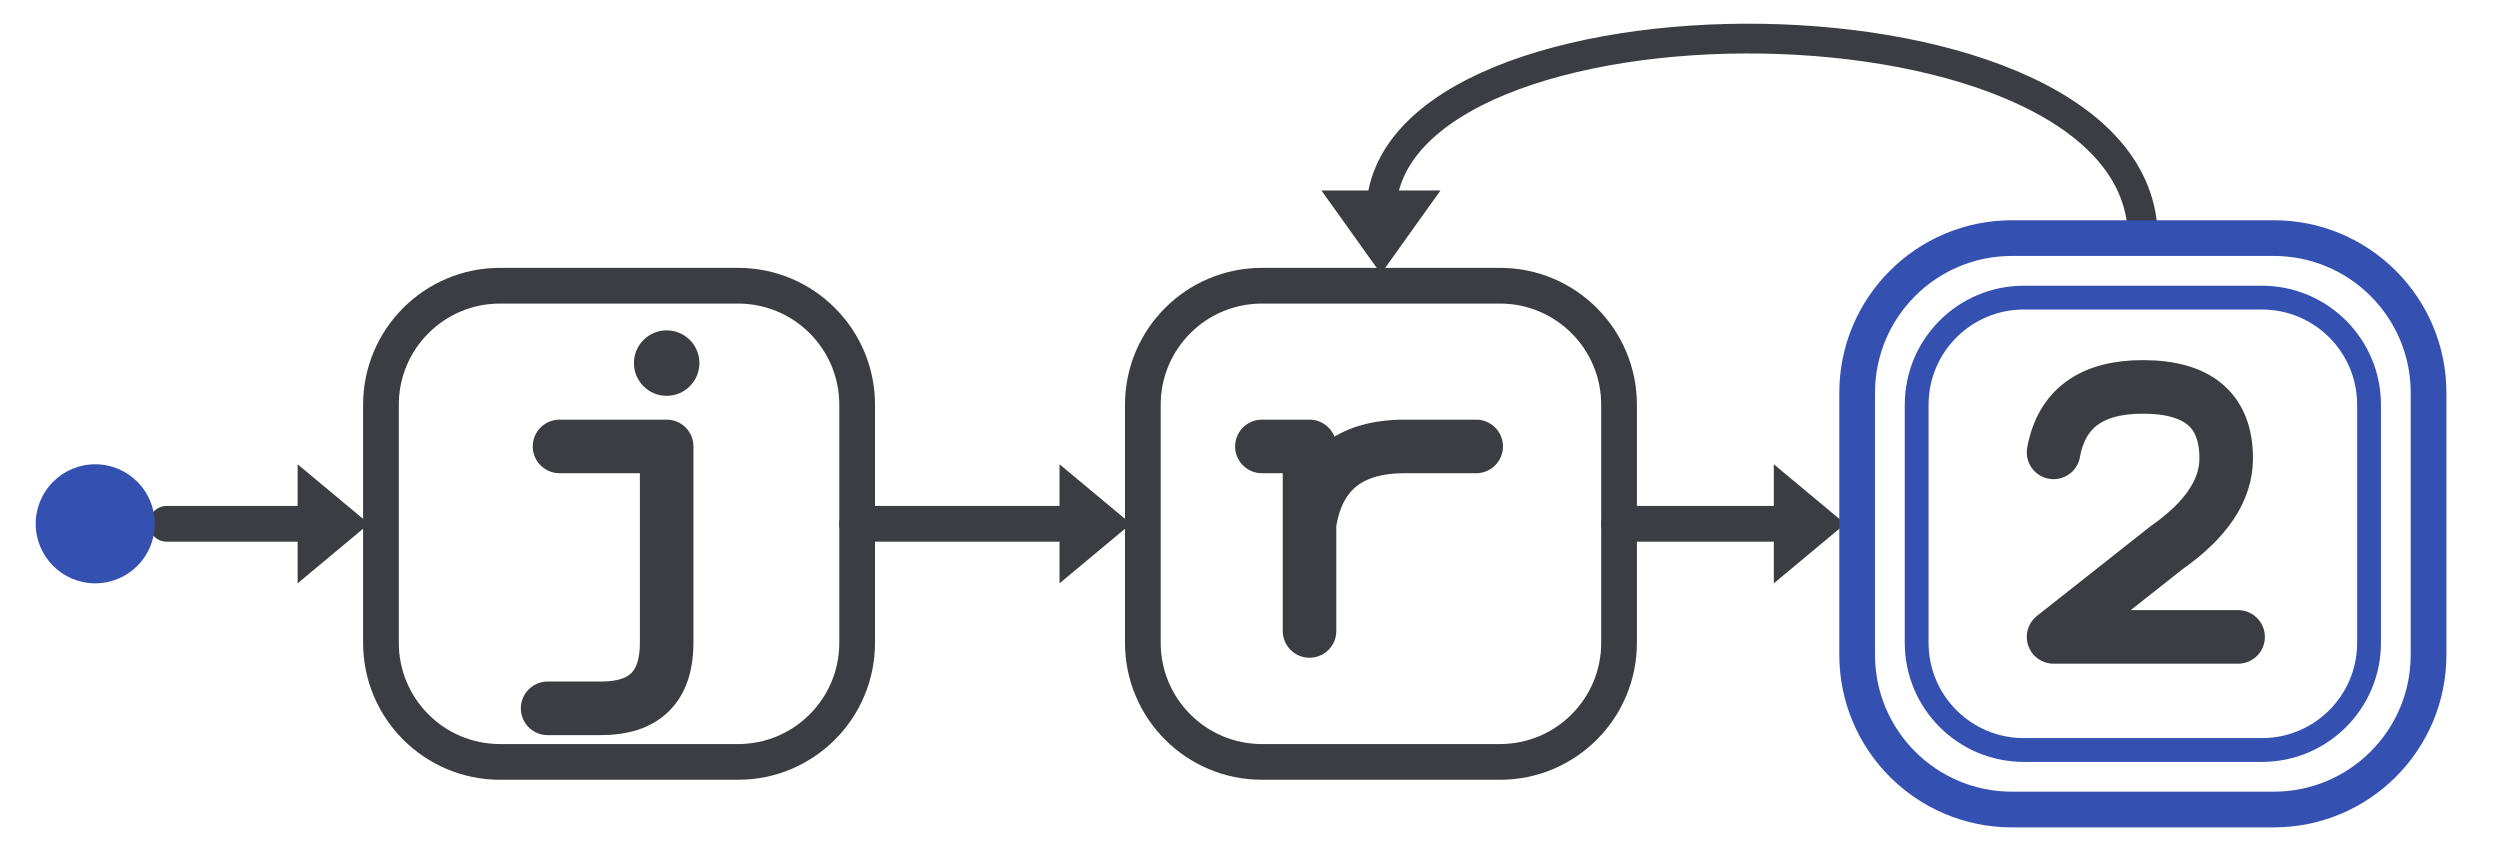
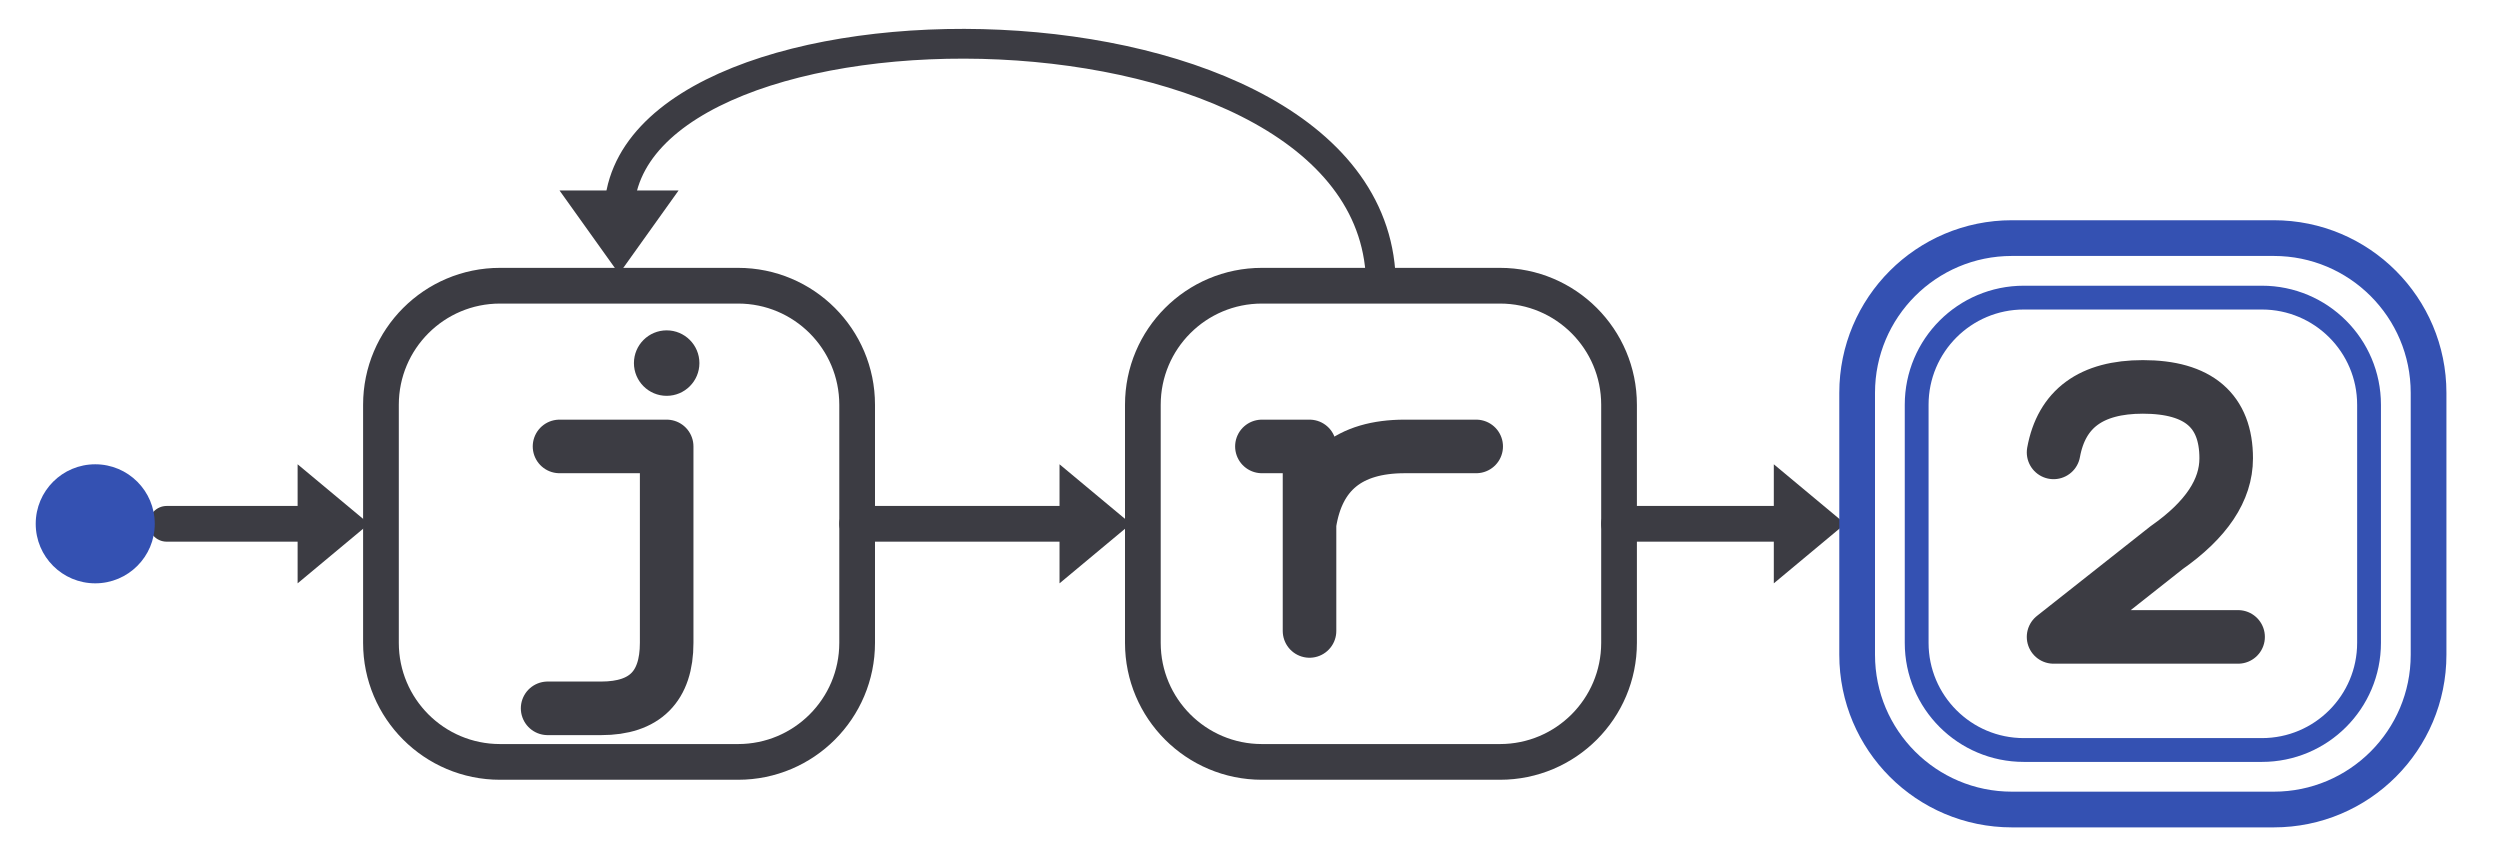
<svg xmlns="http://www.w3.org/2000/svg" viewBox="0 -16 210 72" role="img" aria-label="jr2">
  <g fill="none" stroke="#3c3c43" stroke-linecap="round" stroke-linejoin="round">
    <path d="M14 28 H27 M72 28 H91 M136 28 H151" stroke-width="3" />
    <rect x="32" y="8" width="40" height="40" rx="10" stroke-width="3" />
    <rect x="96" y="8" width="40" height="40" rx="10" stroke-width="3" />
-     <path d="M180 4 C180 -18 116 -18 116 2" stroke-width="2.5" />
+     <path d="M116 8 C116 -18 52 -18 52 2" stroke-width="2.5" />
    <path d="M47 21.5 H56 V38 Q56 43.5 50.5 43.5 H46" stroke-width="4.5" />
    <path d="M106 21.5 H110 V37 M110 28 Q111 21.5 118 21.5 H124" stroke-width="4.5" />
    <path d="M172.5 22 Q173.5 16.5 180 16.5 Q187 16.5 187 22.5 Q187 26.5 182 30 L172.5 37.5 H188" stroke-width="4.5" />
  </g>
  <g fill="#3c3c43">
    <circle cx="56" cy="14.5" r="2.75" />
-     <path d="M25 23 L31 28 L25 33 Z M89 23 L95 28 L89 33 Z M149 23 L155 28 L149 33 Z M111 0 L116 7 L121 0 Z" />
+     <path d="M25 23 L31 28 L25 33 Z M89 23 L95 28 L89 33 Z M149 23 L155 28 L149 33 Z M47 0 L52 7 L57 0 Z" />
  </g>
  <circle cx="8" cy="28" r="5" fill="#3451b2" />
  <g fill="none" stroke="#3451b2">
    <rect x="156" y="4" width="48" height="48" rx="13" stroke-width="3" />
    <rect x="161" y="9" width="38" height="38" rx="9" stroke-width="2" />
  </g>
</svg>
